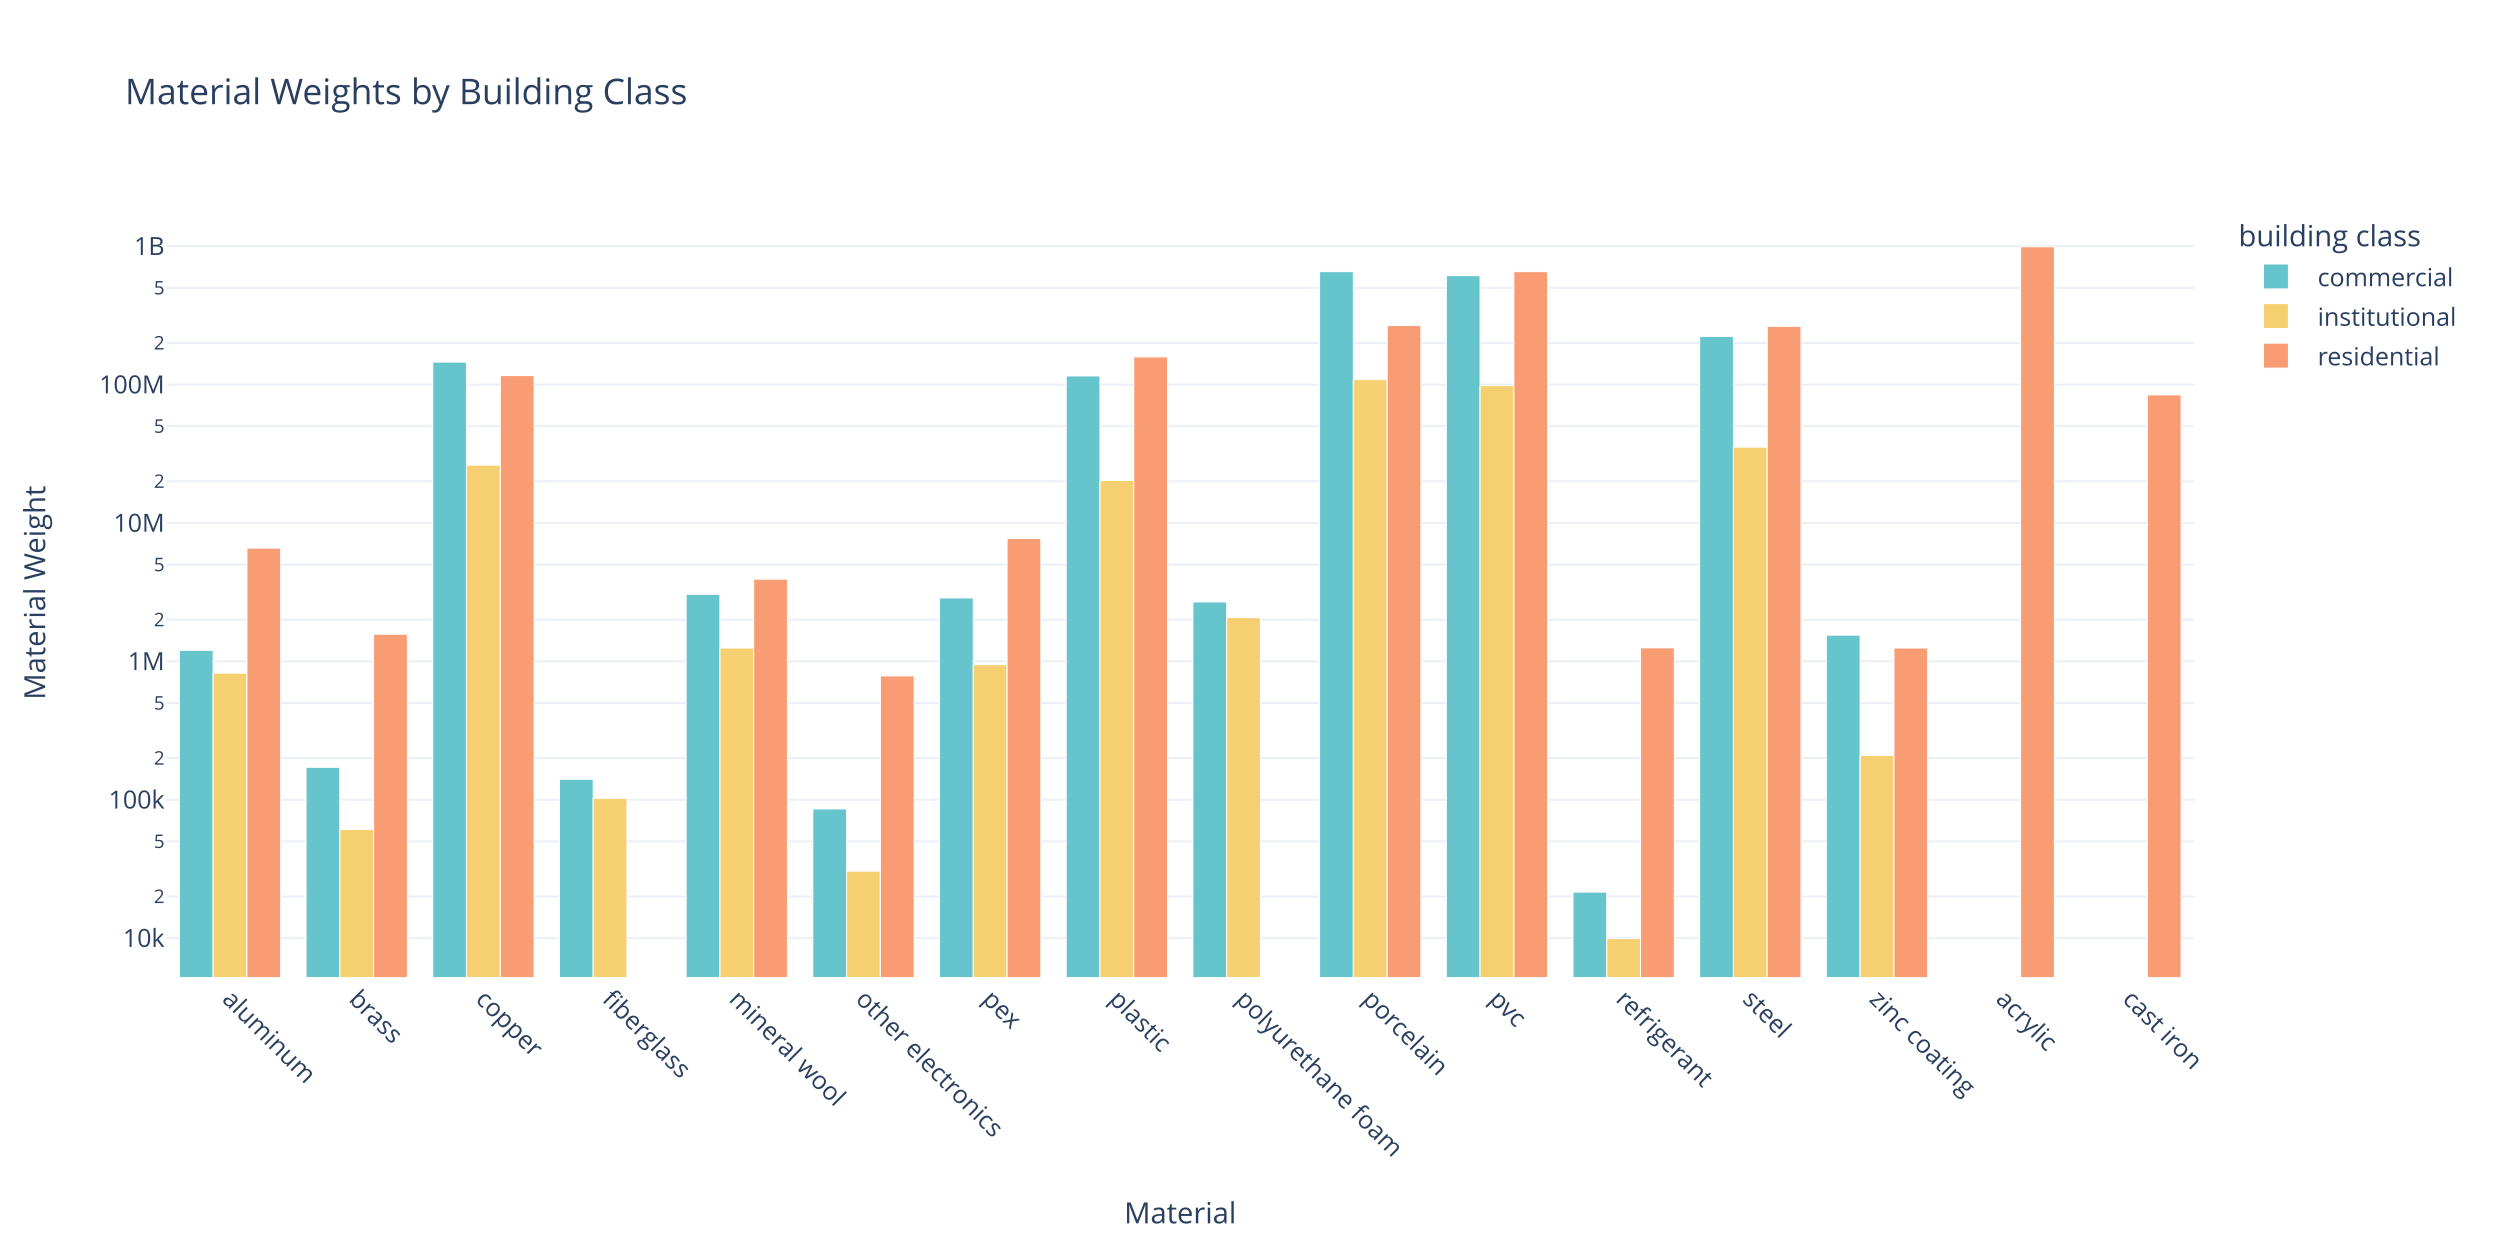
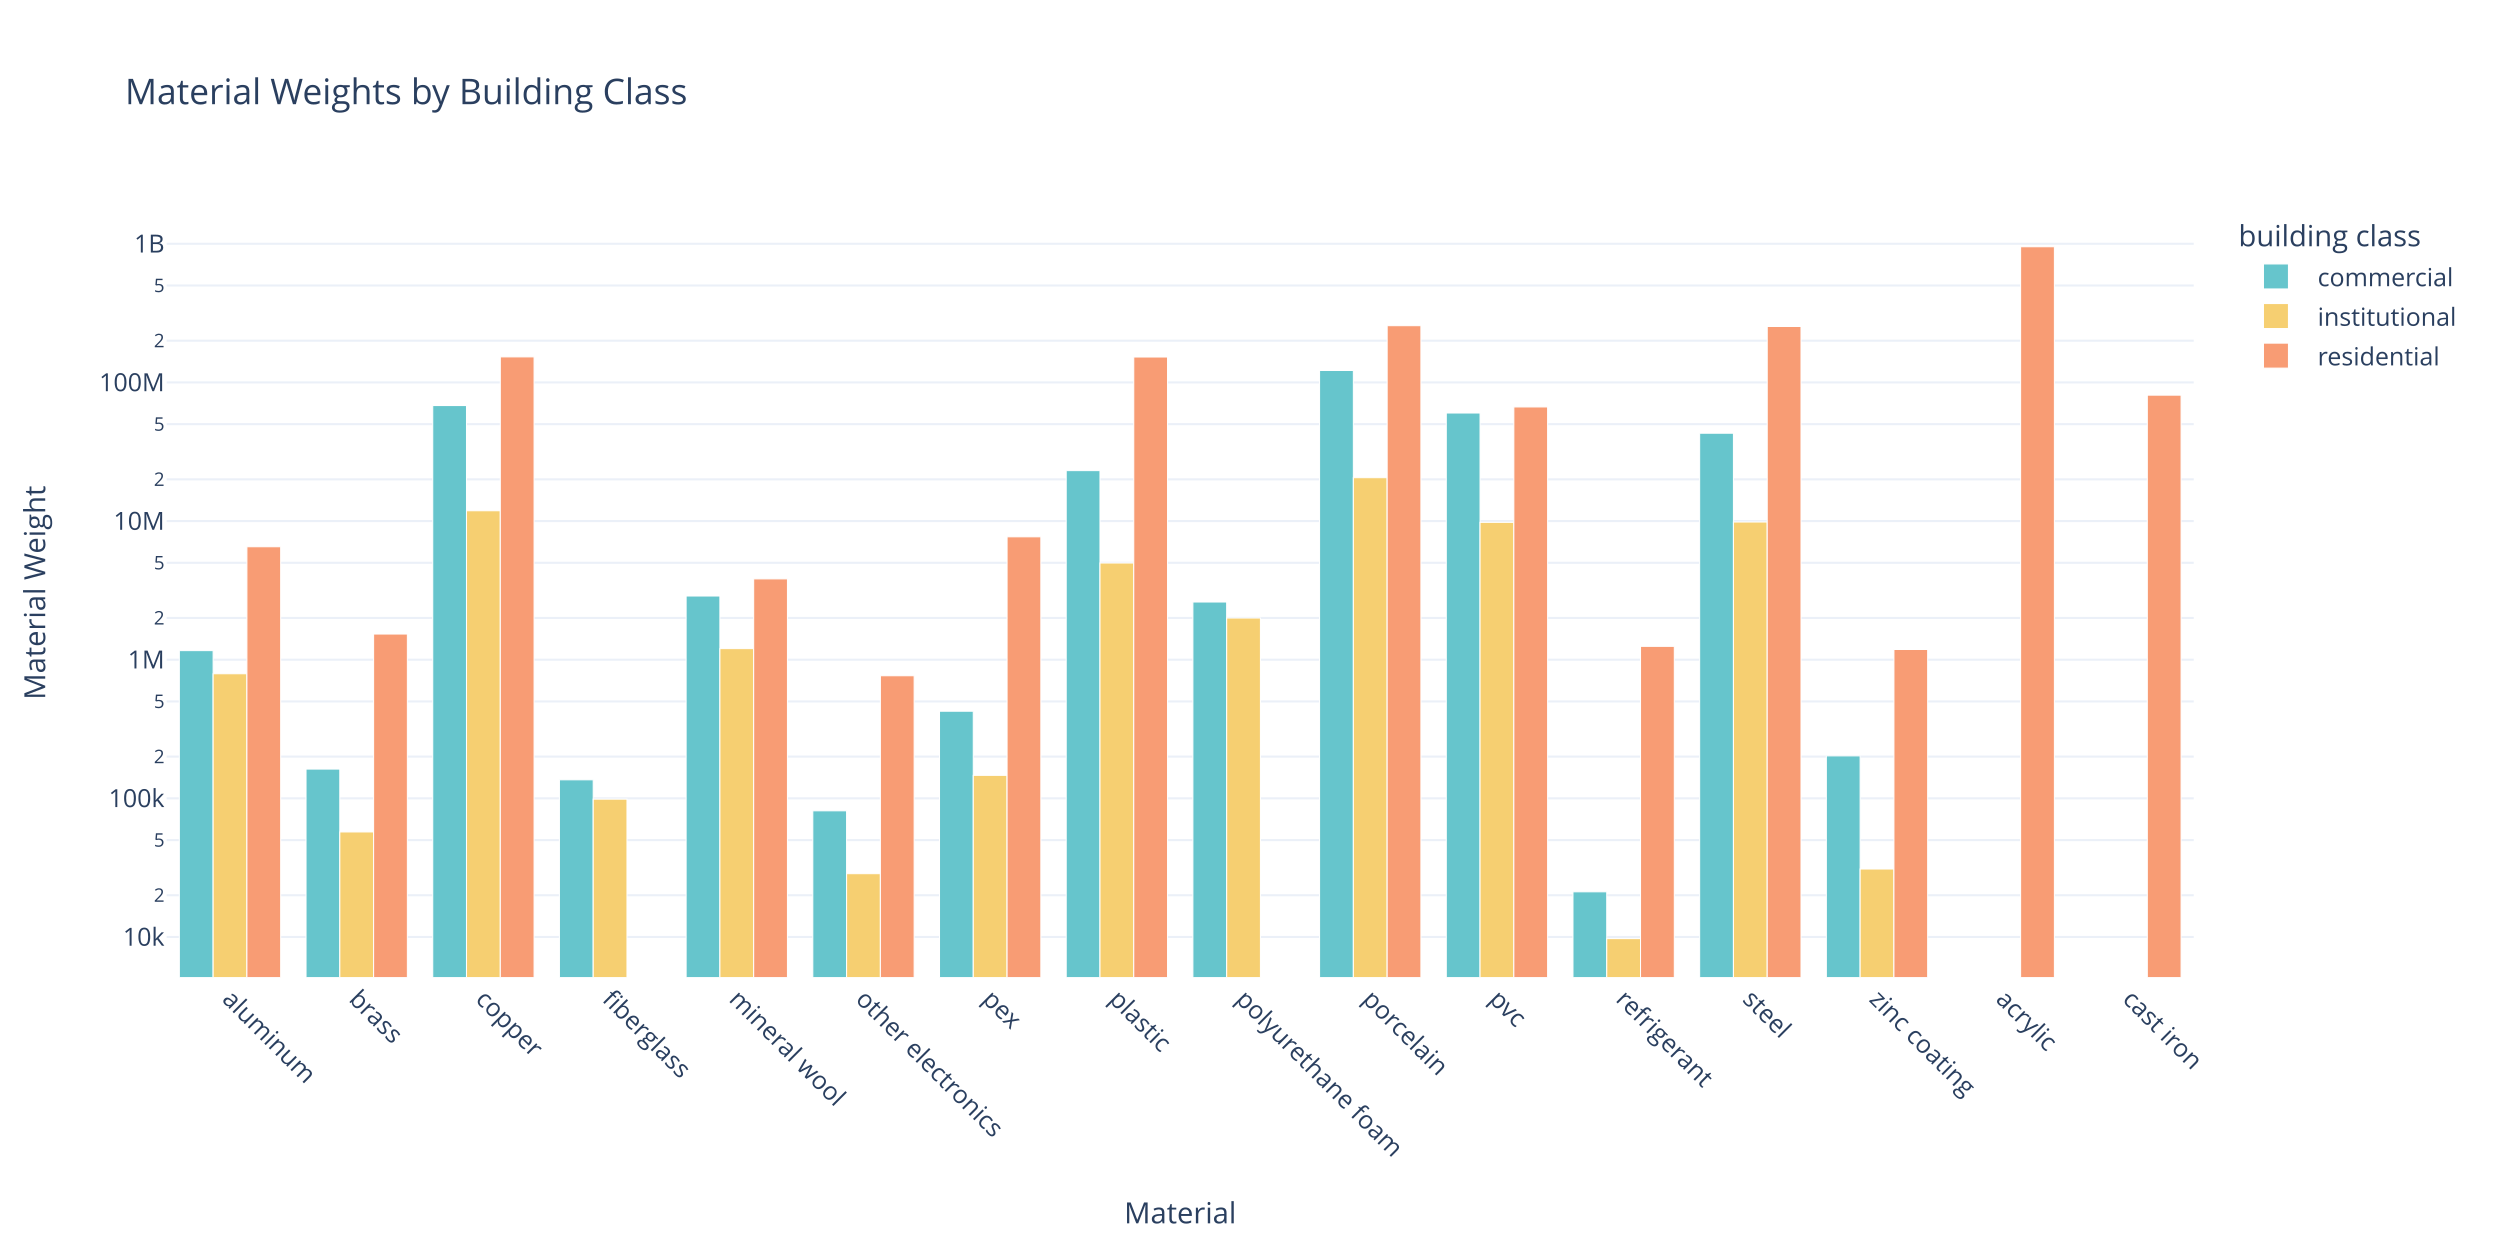
<svg xmlns="http://www.w3.org/2000/svg" class="main-svg" width="1200" height="600" style="" viewBox="0 0 1200 600">
  <rect x="0" y="0" width="1200" height="600" style="fill: rgb(255, 255, 255); fill-opacity: 1;" />
-   <defs id="defs-357e26">
+   <defs id="defs-e20b68">
    <g class="clips">
-       <clipPath id="clip357e26xyplot" class="plotclip">
+       <clipPath id="clipe20b68xyplot" class="plotclip">
        <rect width="973" height="369" />
      </clipPath>
-       <clipPath class="axesclip" id="clip357e26x">
+       <clipPath class="axesclip" id="clipe20b68x">
        <rect x="80" y="0" width="973" height="600" />
      </clipPath>
-       <clipPath class="axesclip" id="clip357e26y">
+       <clipPath class="axesclip" id="clipe20b68y">
        <rect x="0" y="100" width="1200" height="369" />
      </clipPath>
-       <clipPath class="axesclip" id="clip357e26xy">
+       <clipPath class="axesclip" id="clipe20b68xy">
        <rect x="80" y="100" width="973" height="369" />
      </clipPath>
    </g>
    <g class="gradients" />
    <g class="patterns" />
  </defs>
  <g class="bglayer" />
  <g class="layer-below">
    <g class="imagelayer" />
    <g class="shapelayer" />
  </g>
  <g class="cartesianlayer">
    <g class="subplot xy">
      <g class="layer-subplot">
        <g class="shapelayer" />
        <g class="imagelayer" />
      </g>
      <g class="minor-gridlayer">
        <g class="x" />
        <g class="y" />
      </g>
      <g class="gridlayer">
        <g class="x" />
        <g class="y">
-           <path class="ygrid crisp" transform="translate(0,450.31)" d="M80,0h973" style="stroke: rgb(235, 240, 248); stroke-opacity: 1; stroke-width: 1px;" />
-           <path class="ygrid crisp" transform="translate(0,430.31)" d="M80,0h973" style="stroke: rgb(235, 240, 248); stroke-opacity: 1; stroke-width: 1px;" />
-           <path class="ygrid crisp" transform="translate(0,403.88)" d="M80,0h973" style="stroke: rgb(235, 240, 248); stroke-opacity: 1; stroke-width: 1px;" />
-           <path class="ygrid crisp" transform="translate(0,383.88)" d="M80,0h973" style="stroke: rgb(235, 240, 248); stroke-opacity: 1; stroke-width: 1px;" />
-           <path class="ygrid crisp" transform="translate(0,363.88)" d="M80,0h973" style="stroke: rgb(235, 240, 248); stroke-opacity: 1; stroke-width: 1px;" />
-           <path class="ygrid crisp" transform="translate(0,337.45)" d="M80,0h973" style="stroke: rgb(235, 240, 248); stroke-opacity: 1; stroke-width: 1px;" />
-           <path class="ygrid crisp" transform="translate(0,317.45)" d="M80,0h973" style="stroke: rgb(235, 240, 248); stroke-opacity: 1; stroke-width: 1px;" />
-           <path class="ygrid crisp" transform="translate(0,297.46)" d="M80,0h973" style="stroke: rgb(235, 240, 248); stroke-opacity: 1; stroke-width: 1px;" />
-           <path class="ygrid crisp" transform="translate(0,271.02)" d="M80,0h973" style="stroke: rgb(235, 240, 248); stroke-opacity: 1; stroke-width: 1px;" />
-           <path class="ygrid crisp" transform="translate(0,251.03)" d="M80,0h973" style="stroke: rgb(235, 240, 248); stroke-opacity: 1; stroke-width: 1px;" />
-           <path class="ygrid crisp" transform="translate(0,231.03)" d="M80,0h973" style="stroke: rgb(235, 240, 248); stroke-opacity: 1; stroke-width: 1px;" />
-           <path class="ygrid crisp" transform="translate(0,204.59)" d="M80,0h973" style="stroke: rgb(235, 240, 248); stroke-opacity: 1; stroke-width: 1px;" />
-           <path class="ygrid crisp" transform="translate(0,184.6)" d="M80,0h973" style="stroke: rgb(235, 240, 248); stroke-opacity: 1; stroke-width: 1px;" />
-           <path class="ygrid crisp" transform="translate(0,164.6)" d="M80,0h973" style="stroke: rgb(235, 240, 248); stroke-opacity: 1; stroke-width: 1px;" />
-           <path class="ygrid crisp" transform="translate(0,138.17)" d="M80,0h973" style="stroke: rgb(235, 240, 248); stroke-opacity: 1; stroke-width: 1px;" />
-           <path class="ygrid crisp" transform="translate(0,118.17)" d="M80,0h973" style="stroke: rgb(235, 240, 248); stroke-opacity: 1; stroke-width: 1px;" />
+           <path class="ygrid crisp" transform="translate(0,449.75)" d="M80,0h973" style="stroke: rgb(235, 240, 248); stroke-opacity: 1; stroke-width: 1px;" />
+           <path class="ygrid crisp" transform="translate(0,429.72)" d="M80,0h973" style="stroke: rgb(235, 240, 248); stroke-opacity: 1; stroke-width: 1px;" />
+           <path class="ygrid crisp" transform="translate(0,403.24)" d="M80,0h973" style="stroke: rgb(235, 240, 248); stroke-opacity: 1; stroke-width: 1px;" />
+           <path class="ygrid crisp" transform="translate(0,383.2)" d="M80,0h973" style="stroke: rgb(235, 240, 248); stroke-opacity: 1; stroke-width: 1px;" />
+           <path class="ygrid crisp" transform="translate(0,363.17)" d="M80,0h973" style="stroke: rgb(235, 240, 248); stroke-opacity: 1; stroke-width: 1px;" />
+           <path class="ygrid crisp" transform="translate(0,336.69)" d="M80,0h973" style="stroke: rgb(235, 240, 248); stroke-opacity: 1; stroke-width: 1px;" />
+           <path class="ygrid crisp" transform="translate(0,316.66)" d="M80,0h973" style="stroke: rgb(235, 240, 248); stroke-opacity: 1; stroke-width: 1px;" />
+           <path class="ygrid crisp" transform="translate(0,296.62)" d="M80,0h973" style="stroke: rgb(235, 240, 248); stroke-opacity: 1; stroke-width: 1px;" />
+           <path class="ygrid crisp" transform="translate(0,270.14)" d="M80,0h973" style="stroke: rgb(235, 240, 248); stroke-opacity: 1; stroke-width: 1px;" />
+           <path class="ygrid crisp" transform="translate(0,250.11)" d="M80,0h973" style="stroke: rgb(235, 240, 248); stroke-opacity: 1; stroke-width: 1px;" />
+           <path class="ygrid crisp" transform="translate(0,230.08)" d="M80,0h973" style="stroke: rgb(235, 240, 248); stroke-opacity: 1; stroke-width: 1px;" />
+           <path class="ygrid crisp" transform="translate(0,203.59)" d="M80,0h973" style="stroke: rgb(235, 240, 248); stroke-opacity: 1; stroke-width: 1px;" />
+           <path class="ygrid crisp" transform="translate(0,183.56)" d="M80,0h973" style="stroke: rgb(235, 240, 248); stroke-opacity: 1; stroke-width: 1px;" />
+           <path class="ygrid crisp" transform="translate(0,163.53)" d="M80,0h973" style="stroke: rgb(235, 240, 248); stroke-opacity: 1; stroke-width: 1px;" />
+           <path class="ygrid crisp" transform="translate(0,137.05)" d="M80,0h973" style="stroke: rgb(235, 240, 248); stroke-opacity: 1; stroke-width: 1px;" />
+           <path class="ygrid crisp" transform="translate(0,117.01)" d="M80,0h973" style="stroke: rgb(235, 240, 248); stroke-opacity: 1; stroke-width: 1px;" />
        </g>
      </g>
      <g class="zerolinelayer" />
      <path class="xlines-below" />
      <path class="ylines-below" />
      <g class="overlines-below" />
      <g class="xaxislayer-below" />
      <g class="yaxislayer-below" />
      <g class="overaxes-below" />
-       <g class="plot" transform="translate(80,100)" clip-path="url(#clip357e26xyplot)">
+       <g class="plot" transform="translate(80,100)" clip-path="url(#clipe20b68xyplot)">
        <g class="barlayer mlayer">
          <g class="trace bars" style="opacity: 1;">
            <g class="points">
              <g class="point">
-                 <path d="M6.08,3874.5V212.17H22.3V3874.5Z" style="vector-effect: none; opacity: 1; stroke-width: 0.5px; fill: rgb(102, 197, 204); fill-opacity: 1; stroke: rgb(255, 255, 255); stroke-opacity: 1;" />
-               </g>
-               <g class="point">
-                 <path d="M66.89,3874.5V268.28H83.11V3874.5Z" style="vector-effect: none; opacity: 1; stroke-width: 0.5px; fill: rgb(102, 197, 204); fill-opacity: 1; stroke: rgb(255, 255, 255); stroke-opacity: 1;" />
-               </g>
-               <g class="point">
-                 <path d="M127.71,3874.5V73.8H143.92V3874.5Z" style="vector-effect: none; opacity: 1; stroke-width: 0.5px; fill: rgb(102, 197, 204); fill-opacity: 1; stroke: rgb(255, 255, 255); stroke-opacity: 1;" />
-               </g>
-               <g class="point">
-                 <path d="M188.52,3874.5V274.02H204.74V3874.5Z" style="vector-effect: none; opacity: 1; stroke-width: 0.5px; fill: rgb(102, 197, 204); fill-opacity: 1; stroke: rgb(255, 255, 255); stroke-opacity: 1;" />
-               </g>
-               <g class="point">
-                 <path d="M249.33,3874.5V185.24H265.55V3874.5Z" style="vector-effect: none; opacity: 1; stroke-width: 0.5px; fill: rgb(102, 197, 204); fill-opacity: 1; stroke: rgb(255, 255, 255); stroke-opacity: 1;" />
-               </g>
-               <g class="point">
-                 <path d="M310.14,3874.5V288.28H326.36V3874.5Z" style="vector-effect: none; opacity: 1; stroke-width: 0.5px; fill: rgb(102, 197, 204); fill-opacity: 1; stroke: rgb(255, 255, 255); stroke-opacity: 1;" />
-               </g>
-               <g class="point">
-                 <path d="M370.96,3874.5V187H387.17V3874.5Z" style="vector-effect: none; opacity: 1; stroke-width: 0.5px; fill: rgb(102, 197, 204); fill-opacity: 1; stroke: rgb(255, 255, 255); stroke-opacity: 1;" />
-               </g>
-               <g class="point">
-                 <path d="M431.77,3874.5V80.44H447.99V3874.5Z" style="vector-effect: none; opacity: 1; stroke-width: 0.5px; fill: rgb(102, 197, 204); fill-opacity: 1; stroke: rgb(255, 255, 255); stroke-opacity: 1;" />
-               </g>
-               <g class="point">
-                 <path d="M492.58,3874.5V188.94H508.8V3874.5Z" style="vector-effect: none; opacity: 1; stroke-width: 0.5px; fill: rgb(102, 197, 204); fill-opacity: 1; stroke: rgb(255, 255, 255); stroke-opacity: 1;" />
-               </g>
-               <g class="point">
-                 <path d="M553.39,3874.5V30.39H569.61V3874.5Z" style="vector-effect: none; opacity: 1; stroke-width: 0.5px; fill: rgb(102, 197, 204); fill-opacity: 1; stroke: rgb(255, 255, 255); stroke-opacity: 1;" />
-               </g>
-               <g class="point">
-                 <path d="M614.21,3874.5V32.28H630.42V3874.5Z" style="vector-effect: none; opacity: 1; stroke-width: 0.5px; fill: rgb(102, 197, 204); fill-opacity: 1; stroke: rgb(255, 255, 255); stroke-opacity: 1;" />
-               </g>
-               <g class="point">
-                 <path d="M675.02,3874.5V328.2H691.24V3874.5Z" style="vector-effect: none; opacity: 1; stroke-width: 0.5px; fill: rgb(102, 197, 204); fill-opacity: 1; stroke: rgb(255, 255, 255); stroke-opacity: 1;" />
-               </g>
-               <g class="point">
-                 <path d="M735.83,3874.5V61.46H752.05V3874.5Z" style="vector-effect: none; opacity: 1; stroke-width: 0.5px; fill: rgb(102, 197, 204); fill-opacity: 1; stroke: rgb(255, 255, 255); stroke-opacity: 1;" />
-               </g>
-               <g class="point">
-                 <path d="M796.64,3874.5V204.86H812.86V3874.5Z" style="vector-effect: none; opacity: 1; stroke-width: 0.5px; fill: rgb(102, 197, 204); fill-opacity: 1; stroke: rgb(255, 255, 255); stroke-opacity: 1;" />
+                 <path d="M6.08,3874.5V212.31H22.3V3874.5Z" style="vector-effect: none; opacity: 1; stroke-width: 0.5px; fill: rgb(102, 197, 204); fill-opacity: 1; stroke: rgb(255, 255, 255); stroke-opacity: 1;" />
+               </g>
+               <g class="point">
+                 <path d="M66.89,3874.5V269.16H83.11V3874.5Z" style="vector-effect: none; opacity: 1; stroke-width: 0.5px; fill: rgb(102, 197, 204); fill-opacity: 1; stroke: rgb(255, 255, 255); stroke-opacity: 1;" />
+               </g>
+               <g class="point">
+                 <path d="M127.71,3874.5V94.66H143.92V3874.5Z" style="vector-effect: none; opacity: 1; stroke-width: 0.5px; fill: rgb(102, 197, 204); fill-opacity: 1; stroke: rgb(255, 255, 255); stroke-opacity: 1;" />
+               </g>
+               <g class="point">
+                 <path d="M188.52,3874.5V274.31H204.74V3874.5Z" style="vector-effect: none; opacity: 1; stroke-width: 0.5px; fill: rgb(102, 197, 204); fill-opacity: 1; stroke: rgb(255, 255, 255); stroke-opacity: 1;" />
+               </g>
+               <g class="point">
+                 <path d="M249.33,3874.5V186.07H265.55V3874.5Z" style="vector-effect: none; opacity: 1; stroke-width: 0.5px; fill: rgb(102, 197, 204); fill-opacity: 1; stroke: rgb(255, 255, 255); stroke-opacity: 1;" />
+               </g>
+               <g class="point">
+                 <path d="M310.14,3874.5V289.19H326.36V3874.5Z" style="vector-effect: none; opacity: 1; stroke-width: 0.5px; fill: rgb(102, 197, 204); fill-opacity: 1; stroke: rgb(255, 255, 255); stroke-opacity: 1;" />
+               </g>
+               <g class="point">
+                 <path d="M370.96,3874.5V241.37H387.17V3874.5Z" style="vector-effect: none; opacity: 1; stroke-width: 0.5px; fill: rgb(102, 197, 204); fill-opacity: 1; stroke: rgb(255, 255, 255); stroke-opacity: 1;" />
+               </g>
+               <g class="point">
+                 <path d="M431.77,3874.5V125.91H447.99V3874.5Z" style="vector-effect: none; opacity: 1; stroke-width: 0.5px; fill: rgb(102, 197, 204); fill-opacity: 1; stroke: rgb(255, 255, 255); stroke-opacity: 1;" />
+               </g>
+               <g class="point">
+                 <path d="M492.58,3874.5V188.96H508.8V3874.5Z" style="vector-effect: none; opacity: 1; stroke-width: 0.5px; fill: rgb(102, 197, 204); fill-opacity: 1; stroke: rgb(255, 255, 255); stroke-opacity: 1;" />
+               </g>
+               <g class="point">
+                 <path d="M553.39,3874.5V77.84H569.61V3874.5Z" style="vector-effect: none; opacity: 1; stroke-width: 0.5px; fill: rgb(102, 197, 204); fill-opacity: 1; stroke: rgb(255, 255, 255); stroke-opacity: 1;" />
+               </g>
+               <g class="point">
+                 <path d="M614.21,3874.5V98.24H630.42V3874.5Z" style="vector-effect: none; opacity: 1; stroke-width: 0.5px; fill: rgb(102, 197, 204); fill-opacity: 1; stroke: rgb(255, 255, 255); stroke-opacity: 1;" />
+               </g>
+               <g class="point">
+                 <path d="M675.02,3874.5V328.07H691.24V3874.5Z" style="vector-effect: none; opacity: 1; stroke-width: 0.5px; fill: rgb(102, 197, 204); fill-opacity: 1; stroke: rgb(255, 255, 255); stroke-opacity: 1;" />
+               </g>
+               <g class="point">
+                 <path d="M735.83,3874.5V107.95H752.05V3874.5Z" style="vector-effect: none; opacity: 1; stroke-width: 0.5px; fill: rgb(102, 197, 204); fill-opacity: 1; stroke: rgb(255, 255, 255); stroke-opacity: 1;" />
+               </g>
+               <g class="point">
+                 <path d="M796.64,3874.5V262.83H812.86V3874.5Z" style="vector-effect: none; opacity: 1; stroke-width: 0.5px; fill: rgb(102, 197, 204); fill-opacity: 1; stroke: rgb(255, 255, 255); stroke-opacity: 1;" />
              </g>
            </g>
          </g>
          <g class="trace bars" style="opacity: 1;">
            <g class="points">
              <g class="point">
-                 <path d="M22.3,3874.5V223.11H38.51V3874.5Z" style="vector-effect: none; opacity: 1; stroke-width: 0.5px; fill: rgb(246, 207, 113); fill-opacity: 1; stroke: rgb(255, 255, 255); stroke-opacity: 1;" />
-               </g>
-               <g class="point">
-                 <path d="M83.11,3874.5V298.13H99.33V3874.5Z" style="vector-effect: none; opacity: 1; stroke-width: 0.5px; fill: rgb(246, 207, 113); fill-opacity: 1; stroke: rgb(255, 255, 255); stroke-opacity: 1;" />
-               </g>
-               <g class="point">
-                 <path d="M143.92,3874.5V123.25H160.14V3874.5Z" style="vector-effect: none; opacity: 1; stroke-width: 0.5px; fill: rgb(246, 207, 113); fill-opacity: 1; stroke: rgb(255, 255, 255); stroke-opacity: 1;" />
-               </g>
-               <g class="point">
-                 <path d="M204.74,3874.5V283.18H220.95V3874.5Z" style="vector-effect: none; opacity: 1; stroke-width: 0.5px; fill: rgb(246, 207, 113); fill-opacity: 1; stroke: rgb(255, 255, 255); stroke-opacity: 1;" />
-               </g>
-               <g class="point">
-                 <path d="M265.55,3874.5V211.04H281.76V3874.5Z" style="vector-effect: none; opacity: 1; stroke-width: 0.5px; fill: rgb(246, 207, 113); fill-opacity: 1; stroke: rgb(255, 255, 255); stroke-opacity: 1;" />
-               </g>
-               <g class="point">
-                 <path d="M326.36,3874.5V318.13H342.58V3874.5Z" style="vector-effect: none; opacity: 1; stroke-width: 0.5px; fill: rgb(246, 207, 113); fill-opacity: 1; stroke: rgb(255, 255, 255); stroke-opacity: 1;" />
-               </g>
-               <g class="point">
-                 <path d="M387.17,3874.5V219.02H403.39V3874.5Z" style="vector-effect: none; opacity: 1; stroke-width: 0.5px; fill: rgb(246, 207, 113); fill-opacity: 1; stroke: rgb(255, 255, 255); stroke-opacity: 1;" />
-               </g>
-               <g class="point">
-                 <path d="M447.99,3874.5V130.62H464.2V3874.5Z" style="vector-effect: none; opacity: 1; stroke-width: 0.5px; fill: rgb(246, 207, 113); fill-opacity: 1; stroke: rgb(255, 255, 255); stroke-opacity: 1;" />
-               </g>
-               <g class="point">
-                 <path d="M508.8,3874.5V196.44H525.01V3874.5Z" style="vector-effect: none; opacity: 1; stroke-width: 0.5px; fill: rgb(246, 207, 113); fill-opacity: 1; stroke: rgb(255, 255, 255); stroke-opacity: 1;" />
-               </g>
-               <g class="point">
-                 <path d="M569.61,3874.5V82.22H585.83V3874.5Z" style="vector-effect: none; opacity: 1; stroke-width: 0.5px; fill: rgb(246, 207, 113); fill-opacity: 1; stroke: rgb(255, 255, 255); stroke-opacity: 1;" />
-               </g>
-               <g class="point">
-                 <path d="M630.42,3874.5V85.08H646.64V3874.5Z" style="vector-effect: none; opacity: 1; stroke-width: 0.5px; fill: rgb(246, 207, 113); fill-opacity: 1; stroke: rgb(255, 255, 255); stroke-opacity: 1;" />
+                 <path d="M22.3,3874.5V223.41H38.51V3874.5Z" style="vector-effect: none; opacity: 1; stroke-width: 0.5px; fill: rgb(246, 207, 113); fill-opacity: 1; stroke: rgb(255, 255, 255); stroke-opacity: 1;" />
+               </g>
+               <g class="point">
+                 <path d="M83.11,3874.5V299.34H99.33V3874.5Z" style="vector-effect: none; opacity: 1; stroke-width: 0.5px; fill: rgb(246, 207, 113); fill-opacity: 1; stroke: rgb(255, 255, 255); stroke-opacity: 1;" />
+               </g>
+               <g class="point">
+                 <path d="M143.92,3874.5V145.15H160.14V3874.5Z" style="vector-effect: none; opacity: 1; stroke-width: 0.5px; fill: rgb(246, 207, 113); fill-opacity: 1; stroke: rgb(255, 255, 255); stroke-opacity: 1;" />
+               </g>
+               <g class="point">
+                 <path d="M204.74,3874.5V283.59H220.95V3874.5Z" style="vector-effect: none; opacity: 1; stroke-width: 0.5px; fill: rgb(246, 207, 113); fill-opacity: 1; stroke: rgb(255, 255, 255); stroke-opacity: 1;" />
+               </g>
+               <g class="point">
+                 <path d="M265.55,3874.5V211.35H281.76V3874.5Z" style="vector-effect: none; opacity: 1; stroke-width: 0.5px; fill: rgb(246, 207, 113); fill-opacity: 1; stroke: rgb(255, 255, 255); stroke-opacity: 1;" />
+               </g>
+               <g class="point">
+                 <path d="M326.36,3874.5V319.38H342.58V3874.5Z" style="vector-effect: none; opacity: 1; stroke-width: 0.5px; fill: rgb(246, 207, 113); fill-opacity: 1; stroke: rgb(255, 255, 255); stroke-opacity: 1;" />
+               </g>
+               <g class="point">
+                 <path d="M387.17,3874.5V272.16H403.39V3874.5Z" style="vector-effect: none; opacity: 1; stroke-width: 0.5px; fill: rgb(246, 207, 113); fill-opacity: 1; stroke: rgb(255, 255, 255); stroke-opacity: 1;" />
+               </g>
+               <g class="point">
+                 <path d="M447.99,3874.5V170.24H464.2V3874.5Z" style="vector-effect: none; opacity: 1; stroke-width: 0.5px; fill: rgb(246, 207, 113); fill-opacity: 1; stroke: rgb(255, 255, 255); stroke-opacity: 1;" />
+               </g>
+               <g class="point">
+                 <path d="M508.8,3874.5V196.65H525.01V3874.5Z" style="vector-effect: none; opacity: 1; stroke-width: 0.5px; fill: rgb(246, 207, 113); fill-opacity: 1; stroke: rgb(255, 255, 255); stroke-opacity: 1;" />
+               </g>
+               <g class="point">
+                 <path d="M569.61,3874.5V129.29H585.83V3874.5Z" style="vector-effect: none; opacity: 1; stroke-width: 0.5px; fill: rgb(246, 207, 113); fill-opacity: 1; stroke: rgb(255, 255, 255); stroke-opacity: 1;" />
+               </g>
+               <g class="point">
+                 <path d="M630.42,3874.5V150.72H646.64V3874.5Z" style="vector-effect: none; opacity: 1; stroke-width: 0.5px; fill: rgb(246, 207, 113); fill-opacity: 1; stroke: rgb(255, 255, 255); stroke-opacity: 1;" />
              </g>
              <g class="point">
                <path d="M691.24,3874.5V350.55H707.45V3874.5Z" style="vector-effect: none; opacity: 1; stroke-width: 0.5px; fill: rgb(246, 207, 113); fill-opacity: 1; stroke: rgb(255, 255, 255); stroke-opacity: 1;" />
              </g>
              <g class="point">
-                 <path d="M752.05,3874.5V114.61H768.26V3874.5Z" style="vector-effect: none; opacity: 1; stroke-width: 0.5px; fill: rgb(246, 207, 113); fill-opacity: 1; stroke: rgb(255, 255, 255); stroke-opacity: 1;" />
-               </g>
-               <g class="point">
-                 <path d="M812.86,3874.5V262.61H829.08V3874.5Z" style="vector-effect: none; opacity: 1; stroke-width: 0.5px; fill: rgb(246, 207, 113); fill-opacity: 1; stroke: rgb(255, 255, 255); stroke-opacity: 1;" />
+                 <path d="M752.05,3874.5V150.57H768.26V3874.5Z" style="vector-effect: none; opacity: 1; stroke-width: 0.5px; fill: rgb(246, 207, 113); fill-opacity: 1; stroke: rgb(255, 255, 255); stroke-opacity: 1;" />
+               </g>
+               <g class="point">
+                 <path d="M812.86,3874.5V317.12H829.08V3874.5Z" style="vector-effect: none; opacity: 1; stroke-width: 0.5px; fill: rgb(246, 207, 113); fill-opacity: 1; stroke: rgb(255, 255, 255); stroke-opacity: 1;" />
              </g>
            </g>
          </g>
          <g class="trace bars" style="opacity: 1;">
            <g class="points">
              <g class="point">
                <path d="M889.89,3874.5V18.45H906.11V3874.5Z" style="vector-effect: none; opacity: 1; stroke-width: 0.5px; fill: rgb(248, 156, 116); fill-opacity: 1; stroke: rgb(255, 255, 255); stroke-opacity: 1;" />
              </g>
              <g class="point">
-                 <path d="M38.51,3874.5V163.09H54.73V3874.5Z" style="vector-effect: none; opacity: 1; stroke-width: 0.5px; fill: rgb(248, 156, 116); fill-opacity: 1; stroke: rgb(255, 255, 255); stroke-opacity: 1;" />
-               </g>
-               <g class="point">
-                 <path d="M99.33,3874.5V204.42H115.54V3874.5Z" style="vector-effect: none; opacity: 1; stroke-width: 0.5px; fill: rgb(248, 156, 116); fill-opacity: 1; stroke: rgb(255, 255, 255); stroke-opacity: 1;" />
-               </g>
-               <g class="point">
-                 <path d="M950.7,3874.5V89.54H966.92V3874.5Z" style="vector-effect: none; opacity: 1; stroke-width: 0.5px; fill: rgb(248, 156, 116); fill-opacity: 1; stroke: rgb(255, 255, 255); stroke-opacity: 1;" />
-               </g>
-               <g class="point">
-                 <path d="M160.14,3874.5V80.25H176.36V3874.5Z" style="vector-effect: none; opacity: 1; stroke-width: 0.5px; fill: rgb(248, 156, 116); fill-opacity: 1; stroke: rgb(255, 255, 255); stroke-opacity: 1;" />
-               </g>
-               <g class="point">
-                 <path d="M281.76,3874.5V177.99H297.98V3874.5Z" style="vector-effect: none; opacity: 1; stroke-width: 0.5px; fill: rgb(248, 156, 116); fill-opacity: 1; stroke: rgb(255, 255, 255); stroke-opacity: 1;" />
-               </g>
-               <g class="point">
-                 <path d="M342.58,3874.5V224.42H358.79V3874.5Z" style="vector-effect: none; opacity: 1; stroke-width: 0.5px; fill: rgb(248, 156, 116); fill-opacity: 1; stroke: rgb(255, 255, 255); stroke-opacity: 1;" />
-               </g>
-               <g class="point">
-                 <path d="M403.39,3874.5V158.46H419.61V3874.5Z" style="vector-effect: none; opacity: 1; stroke-width: 0.5px; fill: rgb(248, 156, 116); fill-opacity: 1; stroke: rgb(255, 255, 255); stroke-opacity: 1;" />
-               </g>
-               <g class="point">
-                 <path d="M464.2,3874.5V71.3H480.42V3874.5Z" style="vector-effect: none; opacity: 1; stroke-width: 0.5px; fill: rgb(248, 156, 116); fill-opacity: 1; stroke: rgb(255, 255, 255); stroke-opacity: 1;" />
-               </g>
-               <g class="point">
-                 <path d="M585.83,3874.5V56.27H602.04V3874.5Z" style="vector-effect: none; opacity: 1; stroke-width: 0.5px; fill: rgb(248, 156, 116); fill-opacity: 1; stroke: rgb(255, 255, 255); stroke-opacity: 1;" />
-               </g>
-               <g class="point">
-                 <path d="M646.64,3874.5V30.39H662.86V3874.5Z" style="vector-effect: none; opacity: 1; stroke-width: 0.5px; fill: rgb(248, 156, 116); fill-opacity: 1; stroke: rgb(255, 255, 255); stroke-opacity: 1;" />
-               </g>
-               <g class="point">
-                 <path d="M707.45,3874.5V210.95H723.67V3874.5Z" style="vector-effect: none; opacity: 1; stroke-width: 0.5px; fill: rgb(248, 156, 116); fill-opacity: 1; stroke: rgb(255, 255, 255); stroke-opacity: 1;" />
-               </g>
-               <g class="point">
-                 <path d="M768.26,3874.5V56.65H784.48V3874.5Z" style="vector-effect: none; opacity: 1; stroke-width: 0.5px; fill: rgb(248, 156, 116); fill-opacity: 1; stroke: rgb(255, 255, 255); stroke-opacity: 1;" />
-               </g>
-               <g class="point">
-                 <path d="M829.08,3874.5V211.04H845.29V3874.5Z" style="vector-effect: none; opacity: 1; stroke-width: 0.5px; fill: rgb(248, 156, 116); fill-opacity: 1; stroke: rgb(255, 255, 255); stroke-opacity: 1;" />
+                 <path d="M38.51,3874.5V162.45H54.73V3874.5Z" style="vector-effect: none; opacity: 1; stroke-width: 0.5px; fill: rgb(248, 156, 116); fill-opacity: 1; stroke: rgb(255, 255, 255); stroke-opacity: 1;" />
+               </g>
+               <g class="point">
+                 <path d="M99.33,3874.5V204.34H115.54V3874.5Z" style="vector-effect: none; opacity: 1; stroke-width: 0.5px; fill: rgb(248, 156, 116); fill-opacity: 1; stroke: rgb(255, 255, 255); stroke-opacity: 1;" />
+               </g>
+               <g class="point">
+                 <path d="M950.7,3874.5V89.67H966.92V3874.5Z" style="vector-effect: none; opacity: 1; stroke-width: 0.5px; fill: rgb(248, 156, 116); fill-opacity: 1; stroke: rgb(255, 255, 255); stroke-opacity: 1;" />
+               </g>
+               <g class="point">
+                 <path d="M160.14,3874.5V71.3H176.36V3874.5Z" style="vector-effect: none; opacity: 1; stroke-width: 0.5px; fill: rgb(248, 156, 116); fill-opacity: 1; stroke: rgb(255, 255, 255); stroke-opacity: 1;" />
+               </g>
+               <g class="point">
+                 <path d="M281.76,3874.5V177.85H297.98V3874.5Z" style="vector-effect: none; opacity: 1; stroke-width: 0.5px; fill: rgb(248, 156, 116); fill-opacity: 1; stroke: rgb(255, 255, 255); stroke-opacity: 1;" />
+               </g>
+               <g class="point">
+                 <path d="M342.58,3874.5V224.37H358.79V3874.5Z" style="vector-effect: none; opacity: 1; stroke-width: 0.5px; fill: rgb(248, 156, 116); fill-opacity: 1; stroke: rgb(255, 255, 255); stroke-opacity: 1;" />
+               </g>
+               <g class="point">
+                 <path d="M403.39,3874.5V157.66H419.61V3874.5Z" style="vector-effect: none; opacity: 1; stroke-width: 0.5px; fill: rgb(248, 156, 116); fill-opacity: 1; stroke: rgb(255, 255, 255); stroke-opacity: 1;" />
+               </g>
+               <g class="point">
+                 <path d="M464.2,3874.5V71.35H480.42V3874.5Z" style="vector-effect: none; opacity: 1; stroke-width: 0.5px; fill: rgb(248, 156, 116); fill-opacity: 1; stroke: rgb(255, 255, 255); stroke-opacity: 1;" />
+               </g>
+               <g class="point">
+                 <path d="M585.83,3874.5V56.34H602.04V3874.5Z" style="vector-effect: none; opacity: 1; stroke-width: 0.5px; fill: rgb(248, 156, 116); fill-opacity: 1; stroke: rgb(255, 255, 255); stroke-opacity: 1;" />
+               </g>
+               <g class="point">
+                 <path d="M646.64,3874.5V95.32H662.86V3874.5Z" style="vector-effect: none; opacity: 1; stroke-width: 0.5px; fill: rgb(248, 156, 116); fill-opacity: 1; stroke: rgb(255, 255, 255); stroke-opacity: 1;" />
+               </g>
+               <g class="point">
+                 <path d="M707.45,3874.5V210.25H723.67V3874.5Z" style="vector-effect: none; opacity: 1; stroke-width: 0.5px; fill: rgb(248, 156, 116); fill-opacity: 1; stroke: rgb(255, 255, 255); stroke-opacity: 1;" />
+               </g>
+               <g class="point">
+                 <path d="M768.26,3874.5V56.7H784.48V3874.5Z" style="vector-effect: none; opacity: 1; stroke-width: 0.5px; fill: rgb(248, 156, 116); fill-opacity: 1; stroke: rgb(255, 255, 255); stroke-opacity: 1;" />
+               </g>
+               <g class="point">
+                 <path d="M829.08,3874.5V211.75H845.29V3874.5Z" style="vector-effect: none; opacity: 1; stroke-width: 0.5px; fill: rgb(248, 156, 116); fill-opacity: 1; stroke: rgb(255, 255, 255); stroke-opacity: 1;" />
              </g>
            </g>
          </g>
        </g>
      </g>
      <g class="overplot" />
      <path class="xlines-above crisp" d="M0,0" style="fill: none;" />
      <path class="ylines-above crisp" d="M0,0" style="fill: none;" />
      <g class="overlines-above" />
      <g class="xaxislayer-above">
        <g class="xtick">
          <text text-anchor="start" x="0" y="482" transform="translate(110.41,0) rotate(45,0,476)" style="font-family: 'Open Sans', verdana, arial, sans-serif; font-size: 12px; fill: rgb(42, 63, 95); fill-opacity: 1; white-space: pre; opacity: 1;">aluminum</text>
        </g>
        <g class="xtick">
          <text text-anchor="start" x="0" y="482" transform="translate(171.22,0) rotate(45,0,476)" style="font-family: 'Open Sans', verdana, arial, sans-serif; font-size: 12px; fill: rgb(42, 63, 95); fill-opacity: 1; white-space: pre; opacity: 1;">brass</text>
        </g>
        <g class="xtick">
          <text text-anchor="start" x="0" y="482" transform="translate(232.03,0) rotate(45,0,476)" style="font-family: 'Open Sans', verdana, arial, sans-serif; font-size: 12px; fill: rgb(42, 63, 95); fill-opacity: 1; white-space: pre; opacity: 1;">copper</text>
        </g>
        <g class="xtick">
          <text text-anchor="start" x="0" y="482" transform="translate(292.84,0) rotate(45,0,476)" style="font-family: 'Open Sans', verdana, arial, sans-serif; font-size: 12px; fill: rgb(42, 63, 95); fill-opacity: 1; white-space: pre; opacity: 1;">fiberglass</text>
        </g>
        <g class="xtick">
          <text text-anchor="start" x="0" y="482" transform="translate(353.66,0) rotate(45,0,476)" style="font-family: 'Open Sans', verdana, arial, sans-serif; font-size: 12px; fill: rgb(42, 63, 95); fill-opacity: 1; white-space: pre; opacity: 1;">mineral wool</text>
        </g>
        <g class="xtick">
          <text text-anchor="start" x="0" y="482" transform="translate(414.47,0) rotate(45,0,476)" style="font-family: 'Open Sans', verdana, arial, sans-serif; font-size: 12px; fill: rgb(42, 63, 95); fill-opacity: 1; white-space: pre; opacity: 1;">other electronics</text>
        </g>
        <g class="xtick">
          <text text-anchor="start" x="0" y="482" transform="translate(475.28,0) rotate(45,0,476)" style="font-family: 'Open Sans', verdana, arial, sans-serif; font-size: 12px; fill: rgb(42, 63, 95); fill-opacity: 1; white-space: pre; opacity: 1;">pex</text>
        </g>
        <g class="xtick">
          <text text-anchor="start" x="0" y="482" transform="translate(536.09,0) rotate(45,0,476)" style="font-family: 'Open Sans', verdana, arial, sans-serif; font-size: 12px; fill: rgb(42, 63, 95); fill-opacity: 1; white-space: pre; opacity: 1;">plastic</text>
        </g>
        <g class="xtick">
          <text text-anchor="start" x="0" y="482" transform="translate(596.91,0) rotate(45,0,476)" style="font-family: 'Open Sans', verdana, arial, sans-serif; font-size: 12px; fill: rgb(42, 63, 95); fill-opacity: 1; white-space: pre; opacity: 1;">polyurethane foam</text>
        </g>
        <g class="xtick">
          <text text-anchor="start" x="0" y="482" transform="translate(657.72,0) rotate(45,0,476)" style="font-family: 'Open Sans', verdana, arial, sans-serif; font-size: 12px; fill: rgb(42, 63, 95); fill-opacity: 1; white-space: pre; opacity: 1;">porcelain</text>
        </g>
        <g class="xtick">
          <text text-anchor="start" x="0" y="482" transform="translate(718.53,0) rotate(45,0,476)" style="font-family: 'Open Sans', verdana, arial, sans-serif; font-size: 12px; fill: rgb(42, 63, 95); fill-opacity: 1; white-space: pre; opacity: 1;">pvc</text>
        </g>
        <g class="xtick">
          <text text-anchor="start" x="0" y="482" transform="translate(779.34,0) rotate(45,0,476)" style="font-family: 'Open Sans', verdana, arial, sans-serif; font-size: 12px; fill: rgb(42, 63, 95); fill-opacity: 1; white-space: pre; opacity: 1;">refrigerant</text>
        </g>
        <g class="xtick">
          <text text-anchor="start" x="0" y="482" transform="translate(840.16,0) rotate(45,0,476)" style="font-family: 'Open Sans', verdana, arial, sans-serif; font-size: 12px; fill: rgb(42, 63, 95); fill-opacity: 1; white-space: pre; opacity: 1;">steel</text>
        </g>
        <g class="xtick">
          <text text-anchor="start" x="0" y="482" transform="translate(900.97,0) rotate(45,0,476)" style="font-family: 'Open Sans', verdana, arial, sans-serif; font-size: 12px; fill: rgb(42, 63, 95); fill-opacity: 1; white-space: pre; opacity: 1;">zinc coating</text>
        </g>
        <g class="xtick">
          <text text-anchor="start" x="0" y="482" transform="translate(961.78,0) rotate(45,0,476)" style="font-family: 'Open Sans', verdana, arial, sans-serif; font-size: 12px; fill: rgb(42, 63, 95); fill-opacity: 1; white-space: pre; opacity: 1;">acrylic</text>
        </g>
        <g class="xtick">
          <text text-anchor="start" x="0" y="482" transform="translate(1022.59,0) rotate(45,0,476)" style="font-family: 'Open Sans', verdana, arial, sans-serif; font-size: 12px; fill: rgb(42, 63, 95); fill-opacity: 1; white-space: pre; opacity: 1;">cast iron</text>
        </g>
      </g>
      <g class="yaxislayer-above">
        <g class="ytick">
-           <text text-anchor="end" x="79" y="4.2" transform="translate(0,450.31)" style="font-family: 'Open Sans', verdana, arial, sans-serif; font-size: 12px; fill: rgb(42, 63, 95); fill-opacity: 1; white-space: pre; opacity: 1;">10k</text>
-         </g>
-         <g class="ytick">
-           <text text-anchor="end" x="79" y="3.15" style="font-family: 'Open Sans', verdana, arial, sans-serif; font-size: 9px; fill: rgb(42, 63, 95); fill-opacity: 1; white-space: pre; opacity: 1;" transform="translate(0,430.31)">2</text>
-         </g>
-         <g class="ytick">
-           <text text-anchor="end" x="79" y="3.15" style="font-family: 'Open Sans', verdana, arial, sans-serif; font-size: 9px; fill: rgb(42, 63, 95); fill-opacity: 1; white-space: pre; opacity: 1;" transform="translate(0,403.88)">5</text>
-         </g>
-         <g class="ytick">
-           <text text-anchor="end" x="79" y="4.2" style="font-family: 'Open Sans', verdana, arial, sans-serif; font-size: 12px; fill: rgb(42, 63, 95); fill-opacity: 1; white-space: pre; opacity: 1;" transform="translate(0,383.88)">100k</text>
-         </g>
-         <g class="ytick">
-           <text text-anchor="end" x="79" y="3.15" style="font-family: 'Open Sans', verdana, arial, sans-serif; font-size: 9px; fill: rgb(42, 63, 95); fill-opacity: 1; white-space: pre; opacity: 1;" transform="translate(0,363.88)">2</text>
-         </g>
-         <g class="ytick">
-           <text text-anchor="end" x="79" y="3.15" style="font-family: 'Open Sans', verdana, arial, sans-serif; font-size: 9px; fill: rgb(42, 63, 95); fill-opacity: 1; white-space: pre; opacity: 1;" transform="translate(0,337.45)">5</text>
-         </g>
-         <g class="ytick">
-           <text text-anchor="end" x="79" y="4.2" style="font-family: 'Open Sans', verdana, arial, sans-serif; font-size: 12px; fill: rgb(42, 63, 95); fill-opacity: 1; white-space: pre; opacity: 1;" transform="translate(0,317.45)">1M</text>
-         </g>
-         <g class="ytick">
-           <text text-anchor="end" x="79" y="3.15" style="font-family: 'Open Sans', verdana, arial, sans-serif; font-size: 9px; fill: rgb(42, 63, 95); fill-opacity: 1; white-space: pre; opacity: 1;" transform="translate(0,297.46)">2</text>
-         </g>
-         <g class="ytick">
-           <text text-anchor="end" x="79" y="3.15" style="font-family: 'Open Sans', verdana, arial, sans-serif; font-size: 9px; fill: rgb(42, 63, 95); fill-opacity: 1; white-space: pre; opacity: 1;" transform="translate(0,271.02)">5</text>
-         </g>
-         <g class="ytick">
-           <text text-anchor="end" x="79" y="4.2" style="font-family: 'Open Sans', verdana, arial, sans-serif; font-size: 12px; fill: rgb(42, 63, 95); fill-opacity: 1; white-space: pre; opacity: 1;" transform="translate(0,251.03)">10M</text>
-         </g>
-         <g class="ytick">
-           <text text-anchor="end" x="79" y="3.15" style="font-family: 'Open Sans', verdana, arial, sans-serif; font-size: 9px; fill: rgb(42, 63, 95); fill-opacity: 1; white-space: pre; opacity: 1;" transform="translate(0,231.03)">2</text>
-         </g>
-         <g class="ytick">
-           <text text-anchor="end" x="79" y="3.15" style="font-family: 'Open Sans', verdana, arial, sans-serif; font-size: 9px; fill: rgb(42, 63, 95); fill-opacity: 1; white-space: pre; opacity: 1;" transform="translate(0,204.59)">5</text>
-         </g>
-         <g class="ytick">
-           <text text-anchor="end" x="79" y="4.2" style="font-family: 'Open Sans', verdana, arial, sans-serif; font-size: 12px; fill: rgb(42, 63, 95); fill-opacity: 1; white-space: pre; opacity: 1;" transform="translate(0,184.6)">100M</text>
-         </g>
-         <g class="ytick">
-           <text text-anchor="end" x="79" y="3.15" style="font-family: 'Open Sans', verdana, arial, sans-serif; font-size: 9px; fill: rgb(42, 63, 95); fill-opacity: 1; white-space: pre; opacity: 1;" transform="translate(0,164.6)">2</text>
-         </g>
-         <g class="ytick">
-           <text text-anchor="end" x="79" y="3.15" style="font-family: 'Open Sans', verdana, arial, sans-serif; font-size: 9px; fill: rgb(42, 63, 95); fill-opacity: 1; white-space: pre; opacity: 1;" transform="translate(0,138.17)">5</text>
-         </g>
-         <g class="ytick">
-           <text text-anchor="end" x="79" y="4.2" style="font-family: 'Open Sans', verdana, arial, sans-serif; font-size: 12px; fill: rgb(42, 63, 95); fill-opacity: 1; white-space: pre; opacity: 1;" transform="translate(0,118.17)">1B</text>
+           <text text-anchor="end" x="79" y="4.2" transform="translate(0,449.75)" style="font-family: 'Open Sans', verdana, arial, sans-serif; font-size: 12px; fill: rgb(42, 63, 95); fill-opacity: 1; white-space: pre; opacity: 1;">10k</text>
+         </g>
+         <g class="ytick">
+           <text text-anchor="end" x="79" y="3.15" style="font-family: 'Open Sans', verdana, arial, sans-serif; font-size: 9px; fill: rgb(42, 63, 95); fill-opacity: 1; white-space: pre; opacity: 1;" transform="translate(0,429.72)">2</text>
+         </g>
+         <g class="ytick">
+           <text text-anchor="end" x="79" y="3.15" style="font-family: 'Open Sans', verdana, arial, sans-serif; font-size: 9px; fill: rgb(42, 63, 95); fill-opacity: 1; white-space: pre; opacity: 1;" transform="translate(0,403.24)">5</text>
+         </g>
+         <g class="ytick">
+           <text text-anchor="end" x="79" y="4.2" style="font-family: 'Open Sans', verdana, arial, sans-serif; font-size: 12px; fill: rgb(42, 63, 95); fill-opacity: 1; white-space: pre; opacity: 1;" transform="translate(0,383.2)">100k</text>
+         </g>
+         <g class="ytick">
+           <text text-anchor="end" x="79" y="3.15" style="font-family: 'Open Sans', verdana, arial, sans-serif; font-size: 9px; fill: rgb(42, 63, 95); fill-opacity: 1; white-space: pre; opacity: 1;" transform="translate(0,363.17)">2</text>
+         </g>
+         <g class="ytick">
+           <text text-anchor="end" x="79" y="3.15" style="font-family: 'Open Sans', verdana, arial, sans-serif; font-size: 9px; fill: rgb(42, 63, 95); fill-opacity: 1; white-space: pre; opacity: 1;" transform="translate(0,336.69)">5</text>
+         </g>
+         <g class="ytick">
+           <text text-anchor="end" x="79" y="4.2" style="font-family: 'Open Sans', verdana, arial, sans-serif; font-size: 12px; fill: rgb(42, 63, 95); fill-opacity: 1; white-space: pre; opacity: 1;" transform="translate(0,316.66)">1M</text>
+         </g>
+         <g class="ytick">
+           <text text-anchor="end" x="79" y="3.15" style="font-family: 'Open Sans', verdana, arial, sans-serif; font-size: 9px; fill: rgb(42, 63, 95); fill-opacity: 1; white-space: pre; opacity: 1;" transform="translate(0,296.62)">2</text>
+         </g>
+         <g class="ytick">
+           <text text-anchor="end" x="79" y="3.15" style="font-family: 'Open Sans', verdana, arial, sans-serif; font-size: 9px; fill: rgb(42, 63, 95); fill-opacity: 1; white-space: pre; opacity: 1;" transform="translate(0,270.14)">5</text>
+         </g>
+         <g class="ytick">
+           <text text-anchor="end" x="79" y="4.2" style="font-family: 'Open Sans', verdana, arial, sans-serif; font-size: 12px; fill: rgb(42, 63, 95); fill-opacity: 1; white-space: pre; opacity: 1;" transform="translate(0,250.11)">10M</text>
+         </g>
+         <g class="ytick">
+           <text text-anchor="end" x="79" y="3.15" style="font-family: 'Open Sans', verdana, arial, sans-serif; font-size: 9px; fill: rgb(42, 63, 95); fill-opacity: 1; white-space: pre; opacity: 1;" transform="translate(0,230.08)">2</text>
+         </g>
+         <g class="ytick">
+           <text text-anchor="end" x="79" y="3.15" style="font-family: 'Open Sans', verdana, arial, sans-serif; font-size: 9px; fill: rgb(42, 63, 95); fill-opacity: 1; white-space: pre; opacity: 1;" transform="translate(0,203.59)">5</text>
+         </g>
+         <g class="ytick">
+           <text text-anchor="end" x="79" y="4.2" style="font-family: 'Open Sans', verdana, arial, sans-serif; font-size: 12px; fill: rgb(42, 63, 95); fill-opacity: 1; white-space: pre; opacity: 1;" transform="translate(0,183.56)">100M</text>
+         </g>
+         <g class="ytick">
+           <text text-anchor="end" x="79" y="3.15" style="font-family: 'Open Sans', verdana, arial, sans-serif; font-size: 9px; fill: rgb(42, 63, 95); fill-opacity: 1; white-space: pre; opacity: 1;" transform="translate(0,163.53)">2</text>
+         </g>
+         <g class="ytick">
+           <text text-anchor="end" x="79" y="3.15" style="font-family: 'Open Sans', verdana, arial, sans-serif; font-size: 9px; fill: rgb(42, 63, 95); fill-opacity: 1; white-space: pre; opacity: 1;" transform="translate(0,137.05)">5</text>
+         </g>
+         <g class="ytick">
+           <text text-anchor="end" x="79" y="4.2" style="font-family: 'Open Sans', verdana, arial, sans-serif; font-size: 12px; fill: rgb(42, 63, 95); fill-opacity: 1; white-space: pre; opacity: 1;" transform="translate(0,117.01)">1B</text>
        </g>
      </g>
      <g class="overaxes-above" />
    </g>
  </g>
  <g class="polarlayer" />
  <g class="smithlayer" />
  <g class="ternarylayer" />
  <g class="geolayer" />
  <g class="funnelarealayer" />
  <g class="pielayer" />
  <g class="iciclelayer" />
  <g class="treemaplayer" />
  <g class="sunburstlayer" />
  <g class="glimages" />
-   <defs id="topdefs-357e26">
+   <defs id="topdefs-e20b68">
    <g class="clips" />
-     <clipPath id="legend357e26">
+     <clipPath id="legende20b68">
      <rect width="116" height="86" x="0" y="0" />
    </clipPath>
  </defs>
  <g class="layer-above">
    <g class="imagelayer" />
    <g class="shapelayer" />
  </g>
  <g class="infolayer">
    <g class="legend" pointer-events="all" transform="translate(1072.46,100)">
      <rect class="bg" shape-rendering="crispEdges" width="116" height="86" x="0" y="0" style="stroke: rgb(68, 68, 68); stroke-opacity: 1; fill: rgb(255, 255, 255); fill-opacity: 1; stroke-width: 0px;" />
-       <g class="scrollbox" transform="" clip-path="url(#legend357e26)">
+       <g class="scrollbox" transform="" clip-path="url(#legende20b68)">
        <text class="legendtitletext" text-anchor="start" x="2" y="18.2" style="font-family: 'Open Sans', verdana, arial, sans-serif; font-size: 14px; fill: rgb(42, 63, 95); fill-opacity: 1; white-space: pre;">building class</text>
        <g class="groups" transform="">
          <g class="traces" transform="translate(0,32.7)" style="opacity: 1;">
            <text class="legendtext" text-anchor="start" x="40" y="4.68" style="font-family: 'Open Sans', verdana, arial, sans-serif; font-size: 12px; fill: rgb(42, 63, 95); fill-opacity: 1; white-space: pre;">commercial</text>
            <g class="layers" style="opacity: 1;">
              <g class="legendfill" />
              <g class="legendlines" />
              <g class="legendsymbols">
                <g class="legendpoints">
                  <path class="legendundefined" d="M6,6H-6V-6H6Z" transform="translate(20,0)" style="stroke-width: 0.5px; fill: rgb(102, 197, 204); fill-opacity: 1; stroke: rgb(255, 255, 255); stroke-opacity: 1;" />
                </g>
              </g>
            </g>
            <rect class="legendtoggle" x="0" y="-9.5" width="110.891" height="19" style="fill: rgb(0, 0, 0); fill-opacity: 0;" />
          </g>
        </g>
        <g class="groups" transform="">
          <g class="traces" transform="translate(0,51.7)" style="opacity: 1;">
            <text class="legendtext" text-anchor="start" x="40" y="4.68" style="font-family: 'Open Sans', verdana, arial, sans-serif; font-size: 12px; fill: rgb(42, 63, 95); fill-opacity: 1; white-space: pre;">institutional</text>
            <g class="layers" style="opacity: 1;">
              <g class="legendfill" />
              <g class="legendlines" />
              <g class="legendsymbols">
                <g class="legendpoints">
                  <path class="legendundefined" d="M6,6H-6V-6H6Z" transform="translate(20,0)" style="stroke-width: 0.5px; fill: rgb(246, 207, 113); fill-opacity: 1; stroke: rgb(255, 255, 255); stroke-opacity: 1;" />
                </g>
              </g>
            </g>
            <rect class="legendtoggle" x="0" y="-9.5" width="110.891" height="19" style="fill: rgb(0, 0, 0); fill-opacity: 0;" />
          </g>
        </g>
        <g class="groups" transform="">
          <g class="traces" transform="translate(0,70.7)" style="opacity: 1;">
            <text class="legendtext" text-anchor="start" x="40" y="4.68" style="font-family: 'Open Sans', verdana, arial, sans-serif; font-size: 12px; fill: rgb(42, 63, 95); fill-opacity: 1; white-space: pre;">residential</text>
            <g class="layers" style="opacity: 1;">
              <g class="legendfill" />
              <g class="legendlines" />
              <g class="legendsymbols">
                <g class="legendpoints">
                  <path class="legendundefined" d="M6,6H-6V-6H6Z" transform="translate(20,0)" style="stroke-width: 0.5px; fill: rgb(248, 156, 116); fill-opacity: 1; stroke: rgb(255, 255, 255); stroke-opacity: 1;" />
                </g>
              </g>
            </g>
            <rect class="legendtoggle" x="0" y="-9.5" width="110.891" height="19" style="fill: rgb(0, 0, 0); fill-opacity: 0;" />
          </g>
        </g>
      </g>
      <rect class="scrollbar" rx="20" ry="3" width="0" height="0" x="0" y="0" style="fill: rgb(128, 139, 164); fill-opacity: 1;" />
    </g>
    <g class="g-gtitle">
      <text class="gtitle" x="60" y="50" text-anchor="start" dy="0em" style="font-family: 'Open Sans', verdana, arial, sans-serif; font-size: 17px; fill: rgb(42, 63, 95); opacity: 1; font-weight: normal; white-space: pre;">Material Weights by Building Class</text>
    </g>
    <g class="g-xtitle">
      <text class="xtitle" x="566.5" y="587.196" text-anchor="middle" style="font-family: 'Open Sans', verdana, arial, sans-serif; font-size: 14px; fill: rgb(42, 63, 95); opacity: 1; font-weight: normal; white-space: pre;">Material</text>
    </g>
    <g class="g-ytitle">
      <text class="ytitle" transform="rotate(-90,21.7,284.5)" x="21.7" y="284.5" text-anchor="middle" style="font-family: 'Open Sans', verdana, arial, sans-serif; font-size: 14px; fill: rgb(42, 63, 95); opacity: 1; font-weight: normal; white-space: pre;">Material Weight</text>
    </g>
  </g>
</svg>
